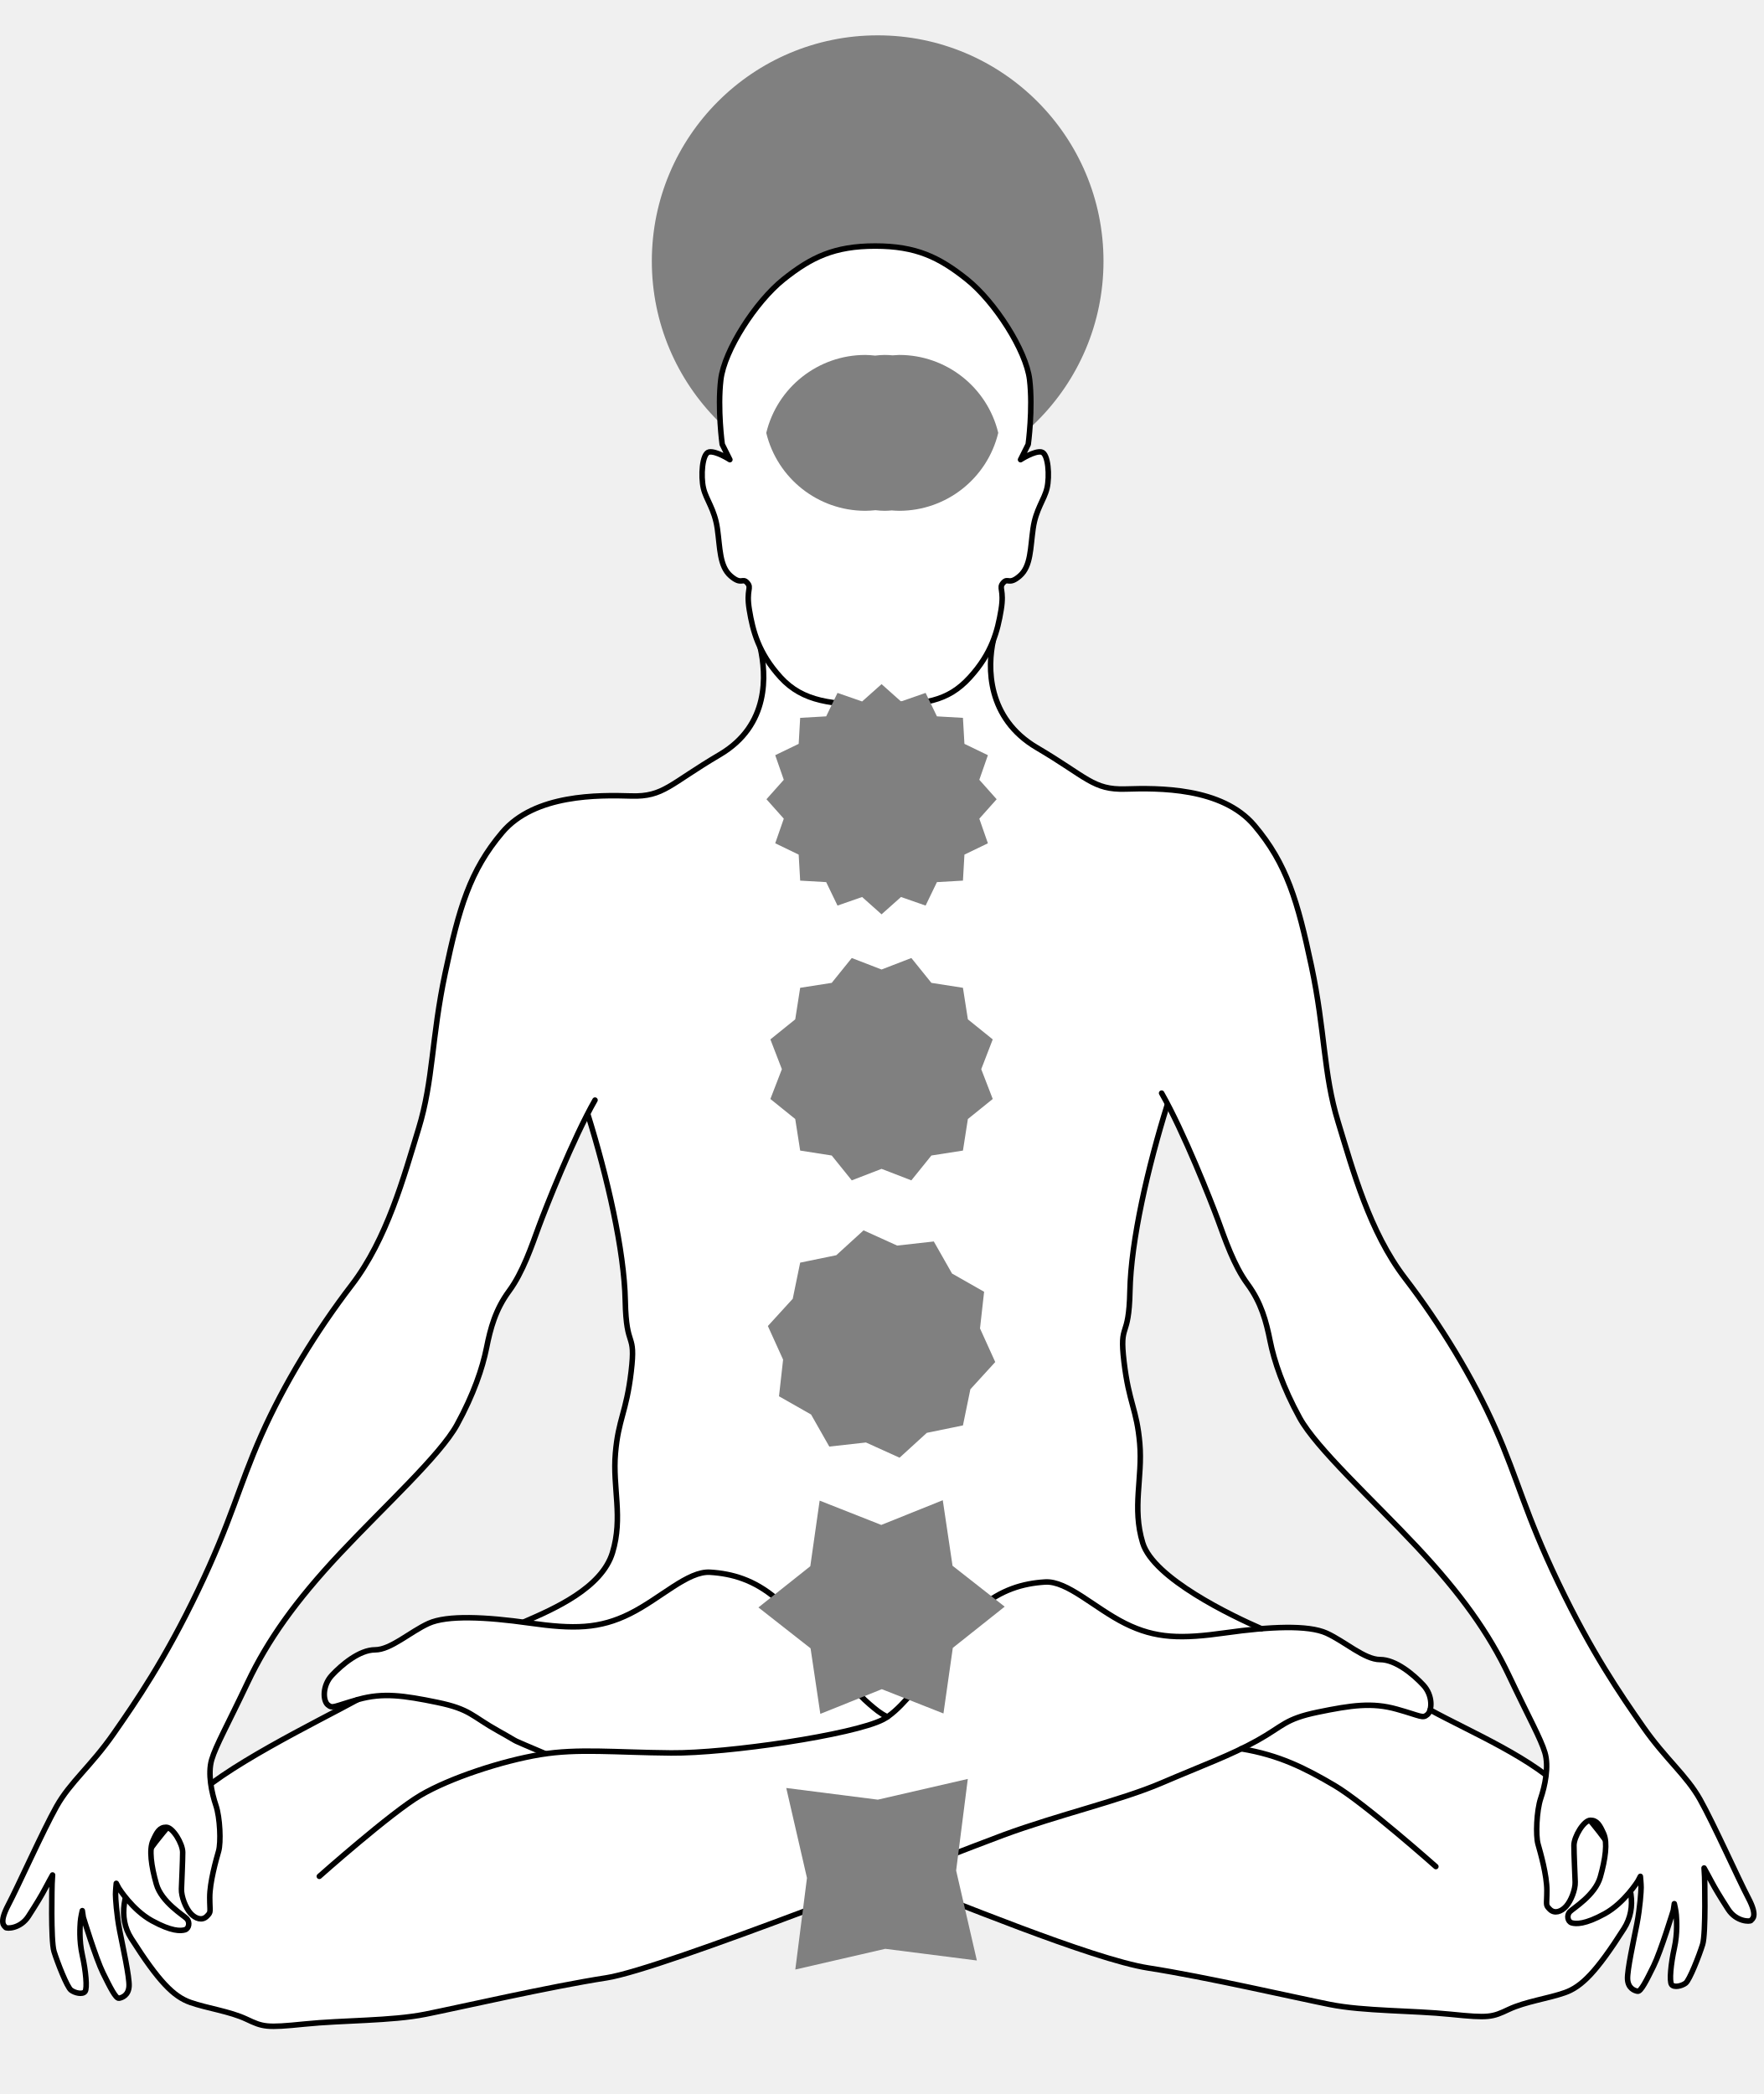
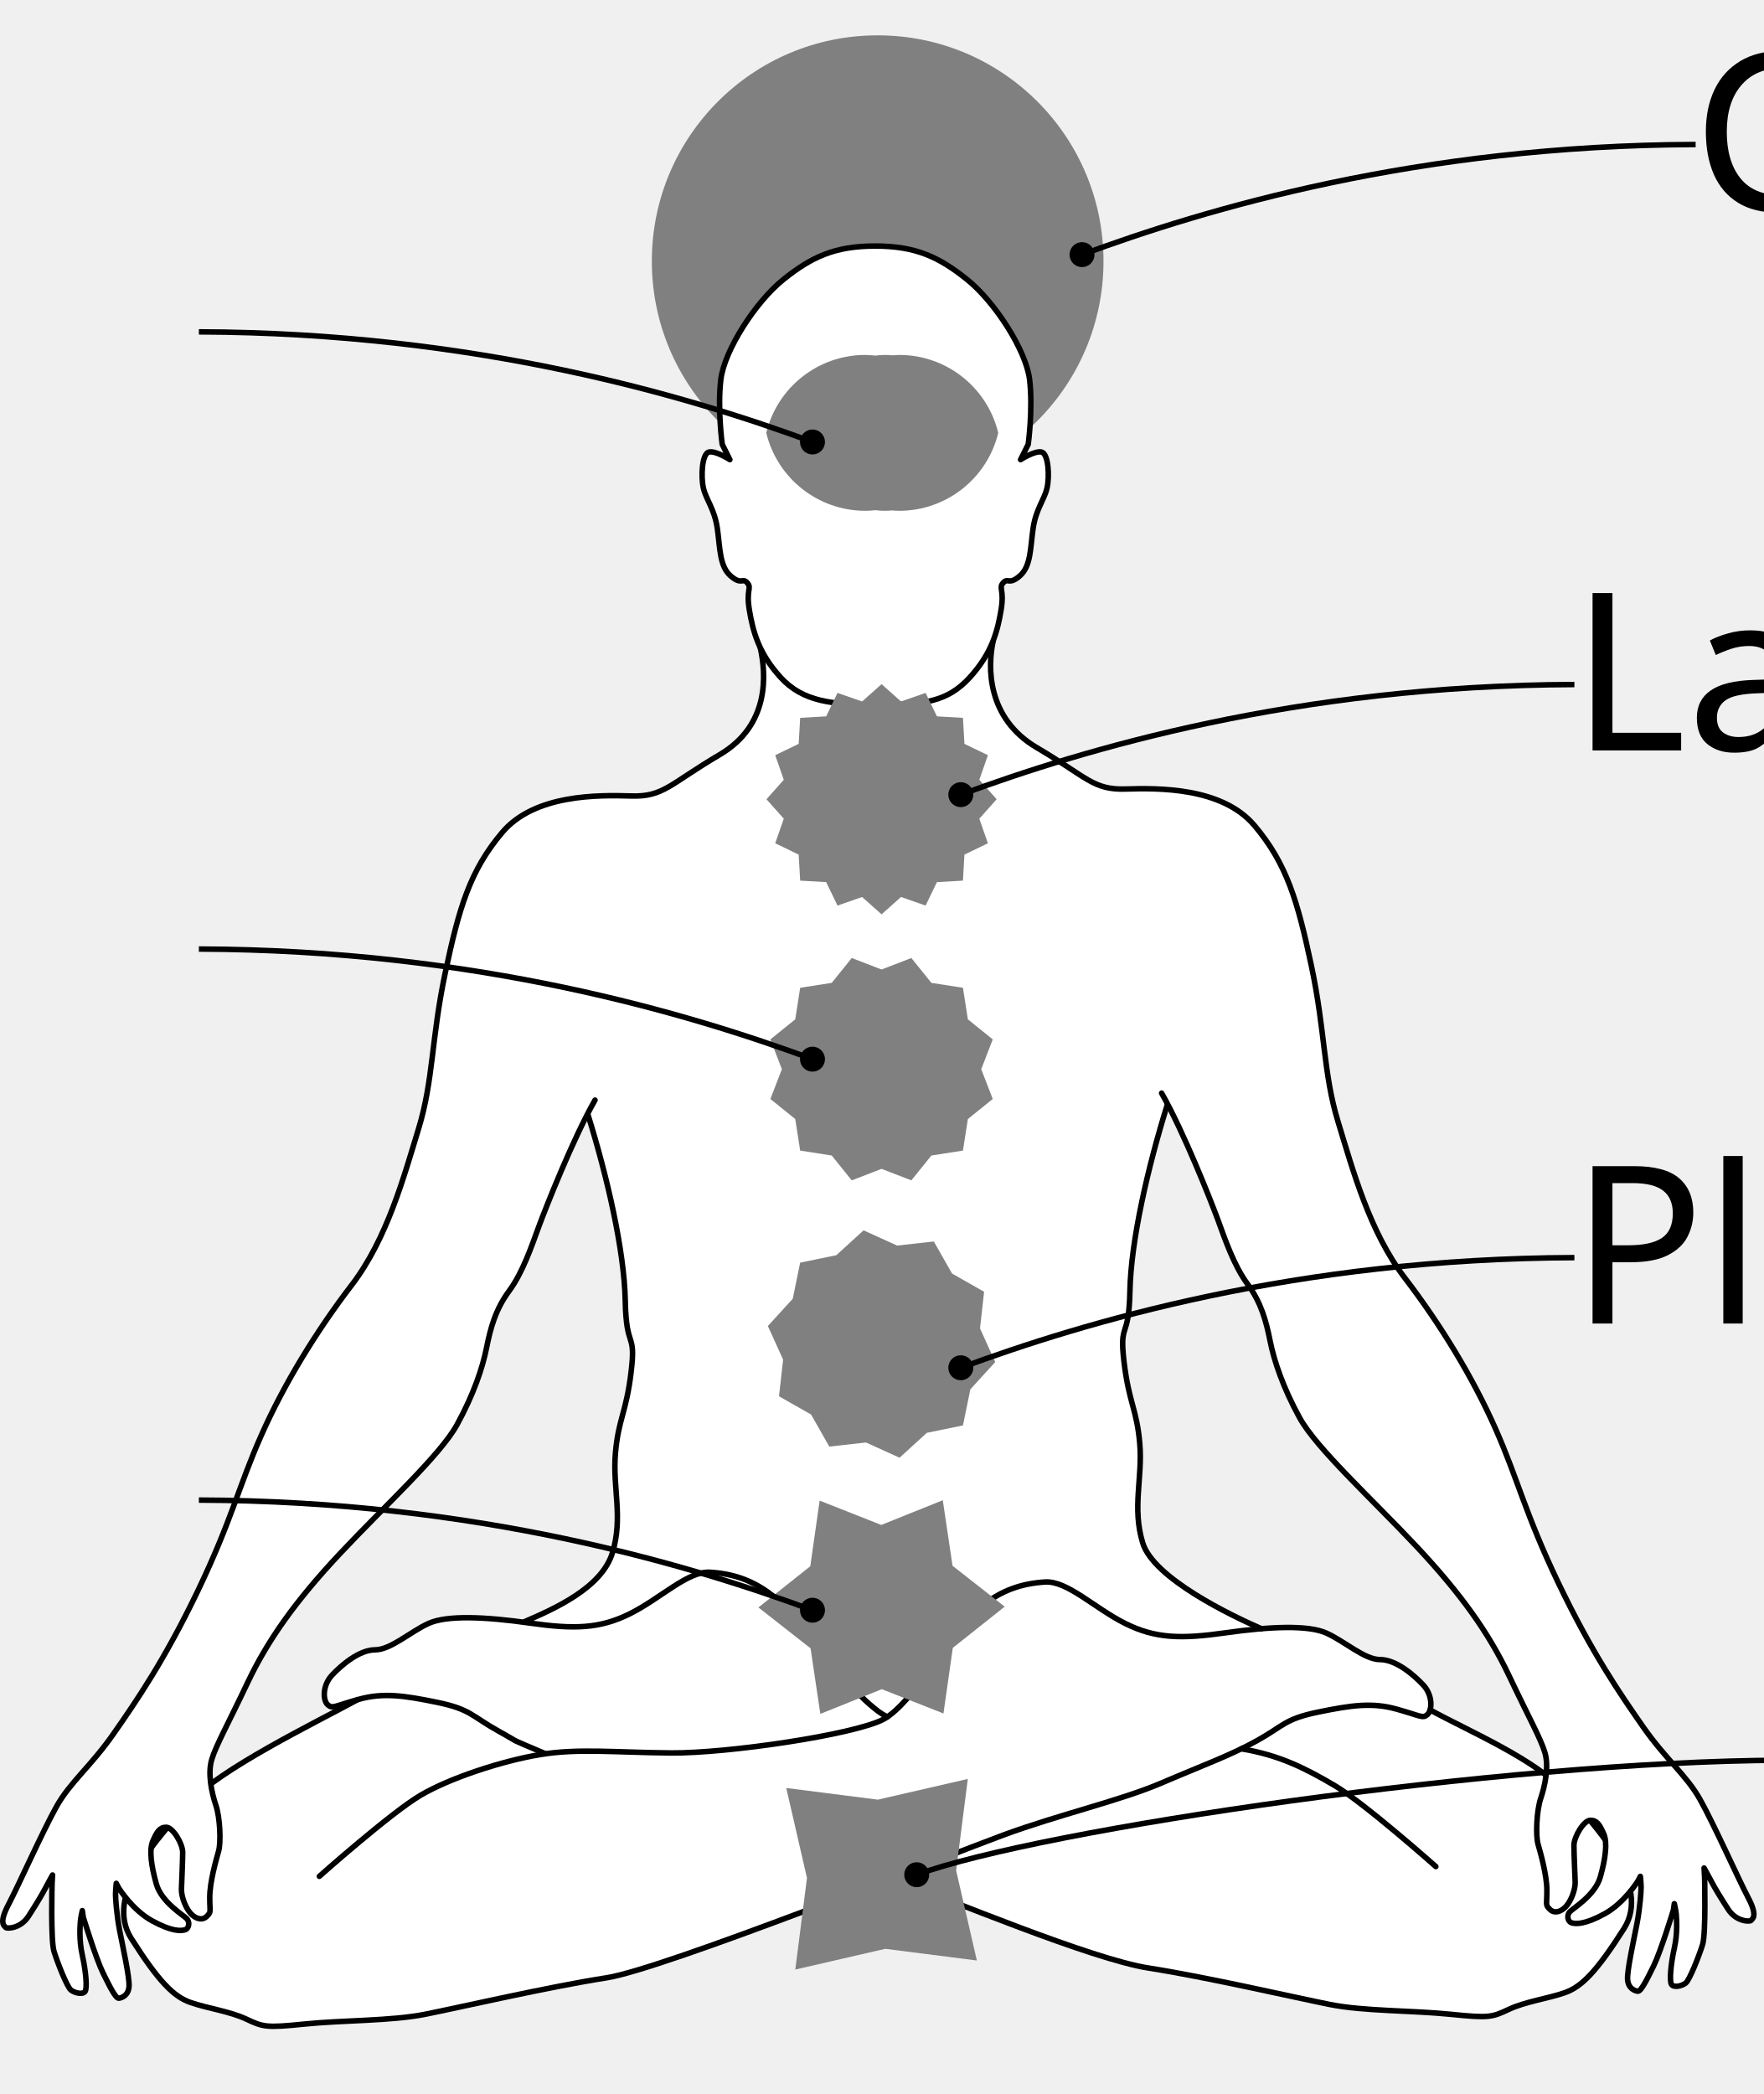
<svg xmlns="http://www.w3.org/2000/svg" width="320" height="380" viewBox="0 0 320 380" id="svg2" version="1.1">
-   <defs id="defs4" />
+   <defs id="defs4">
+     <marker orient="auto" refY="0" refX="0" id="marker10809" style="overflow:visible">
+       <path id="path10811" d="m -2.5,-1 c 0,2.76 -2.24,5 -5,5 -2.76,0 -5,-2.24 -5,-5 0,-2.76 2.24,-5 5,-5 2.76,0 5,2.24 5,5 z" style="fill:#000000;fill-opacity:1;fill-rule:evenodd;stroke:#000000;stroke-width:1pt;stroke-opacity:1" transform="matrix(0.4,0,0,0.4,2.96,0.4)" />
+     </marker>
+   </defs>
  <g id="layer2" transform="translate(-2.785331,11.84113)">
    <circle style="opacity:1;fill:#808080;fill-opacity:1;fill-rule:nonzero;stroke:none;stroke-width:1;stroke-linecap:round;stroke-linejoin:round;stroke-miterlimit:4;stroke-dasharray:none;stroke-dashoffset:0;stroke-opacity:1" id="coronario" cx="162.054" cy="35.554" r="40.982" />
    <path id="path4218" d="m 60.735,328.657 c 0,0 13.006,-11.554 18.372,-14.71 5.366,-3.157 14.837,-6.25 21.718,-7.387 6.882,-1.136 13.46,-0.382 23.728,-0.292 10.268,0.089 33.125,-3.304 38.482,-6.071 5.357,-2.768 13.488,-16.87 17.466,-20.216 3.977,-3.346 7.892,-4.483 11.932,-4.735 4.041,-0.253 8.965,4.735 14.521,7.513 5.556,2.778 10.228,2.841 18.246,1.705 8.018,-1.136 14.963,-1.452 18.309,0.063 3.346,1.515 6.882,4.798 9.723,4.798 2.841,0 6.061,2.715 7.829,4.609 1.768,1.894 1.641,4.609 0.758,5.366 -0.884,0.758 -1.105,0.272 -5.569,-0.978 -4.464,-1.25 -8.214,-0.714 -14.286,0.536 -6.071,1.25 -6.25,2.5 -11.071,5.179 -4.821,2.679 -9.821,4.464 -17.321,7.679 -7.5,3.214 -18.571,5.714 -28.75,9.464 -10.179,3.75 -61.607,24.286 -71.964,25.893 C 102.5,348.679 86.25,352.429 80,353.679 c -6.25,1.25 -15,1.071 -21.964,1.786 -6.964,0.714 -7.5,0.536 -10.536,-0.893 -3.036,-1.429 -7.143,-1.964 -10.179,-3.036 -3.036,-1.071 -5.714,-3.75 -10.714,-11.607 -5,-7.857 4.821,-18.214 10.357,-24.464 5.536,-6.25 16.964,-11.071 24.107,-15 7.143,-3.929 33.571,-16.607 38.929,-18.929 5.357,-2.321 11.964,-5.179 13.929,-11.607 1.964,-6.429 0,-11.786 0.536,-18.036 0.536,-6.25 1.964,-7.321 2.857,-14.821 0.893,-7.5 -0.893,-3.75 -1.071,-12.857 -0.179,-9.107 -3.254,-22.516 -6.825,-33.945 l 0,-6.1 105.233,-1.518 0,5.849 c -3.571,11.429 -6.647,24.838 -6.825,33.945 -0.179,9.107 -1.964,5.357 -1.071,12.857 0.893,7.5 2.321,8.571 2.857,14.821 0.536,6.25 -1.429,11.607 0.536,18.036 1.964,6.429 8.571,9.286 13.929,11.607 5.357,2.321 31.786,15 38.929,18.929 7.143,3.929 18.571,8.75 24.107,15 5.536,6.25 15.357,16.607 10.357,24.464 -5,7.857 -7.679,10.536 -10.714,11.607 -3.036,1.071 -7.143,1.607 -10.179,3.036 -3.036,1.429 -3.571,1.607 -10.536,0.893 -6.964,-0.714 -15.714,-0.536 -21.964,-1.786 -6.25,-1.25 -22.5,-5 -32.857,-6.607 -10.357,-1.607 -61.786,-22.143 -71.964,-25.893 -10.179,-3.75 -21.25,-6.25 -28.75,-9.464 -7.5,-3.214 -12.5,-5 -17.321,-7.679 -4.821,-2.679 -5,-3.929 -11.071,-5.179 -6.071,-1.25 -9.821,-1.786 -14.286,-0.536 -4.464,1.25 -4.685,1.736 -5.569,0.978 -0.884,-0.758 -1.01,-3.472 0.758,-5.366 1.768,-1.894 4.988,-4.609 7.829,-4.609 2.841,0 6.377,-3.283 9.723,-4.798 3.346,-1.515 10.291,-1.2 18.309,-0.063 8.018,1.136 12.69,1.073 18.246,-1.705 5.556,-2.778 10.48,-7.766 14.521,-7.513 4.041,0.253 7.955,1.389 11.932,4.735 3.977,3.346 12.109,17.448 17.466,20.216 5.357,2.768 28.214,6.161 38.482,6.071 10.268,-0.089 16.846,-0.844 23.728,0.292 6.882,1.136 16.352,4.23 21.718,7.387 5.366,3.157 18.372,14.71 18.372,14.71" style="opacity:1;fill:#ffffff;fill-opacity:1;fill-rule:nonzero;stroke:none;stroke-width:1;stroke-linecap:round;stroke-linejoin:round;stroke-miterlimit:4;stroke-dasharray:none;stroke-dashoffset:0;stroke-opacity:1" />
    <path style="opacity:1;fill:none;fill-opacity:1;fill-rule:nonzero;stroke:#000000;stroke-width:1;stroke-linecap:round;stroke-linejoin:round;stroke-miterlimit:4;stroke-dasharray:none;stroke-dashoffset:0;stroke-opacity:1" d="m 214.658,182.652 0,5.849 c -3.571,11.429 -6.647,24.838 -6.825,33.945 -0.179,9.107 -1.964,5.357 -1.071,12.857 0.893,7.5 2.321,8.571 2.857,14.821 0.536,6.25 -1.429,11.607 0.536,18.036 1.964,6.429 16.177,13.237 21.534,15.559 m 30.619,14.739 c 7.143,3.929 19.275,8.988 24.811,15.238 5.536,6.25 15.357,16.607 10.357,24.464 -5,7.857 -7.679,10.536 -10.714,11.607 -3.036,1.071 -7.143,1.607 -10.179,3.036 -3.036,1.429 -3.571,1.607 -10.536,0.893 -6.964,-0.714 -15.714,-0.536 -21.964,-1.786 -6.25,-1.25 -22.5,-5 -32.857,-6.607 -10.357,-1.607 -36.496,-12.587 -46.674,-16.337 m -62.77,-22.553 c -7.5,-3.214 -3.771,-1.468 -8.592,-4.147 -4.821,-2.679 -5,-3.929 -11.071,-5.179 -6.071,-1.25 -9.821,-1.786 -14.286,-0.536 -4.464,1.25 -4.685,1.736 -5.569,0.978 -0.884,-0.758 -1.01,-3.472 0.758,-5.366 1.768,-1.894 4.988,-4.609 7.829,-4.609 2.841,0 6.377,-3.283 9.723,-4.798 3.346,-1.515 10.291,-1.2 18.309,-0.063 8.018,1.136 12.69,1.073 18.246,-1.705 5.556,-2.778 10.48,-7.766 14.521,-7.513 4.041,0.253 7.955,1.389 11.932,4.735 3.977,3.346 12.402,15.355 17.019,19.234 1.116,0.938 1.838,1.592 3.219,2.28 m 64.219,5.79 c 6.882,1.136 11.57,3.506 16.936,6.663 5.366,3.157 18.372,14.71 18.372,14.71" id="path4214" />
    <path style="opacity:1;fill:none;fill-opacity:1;fill-rule:nonzero;stroke:#000000;stroke-width:1;stroke-linecap:round;stroke-linejoin:round;stroke-miterlimit:4;stroke-dasharray:none;stroke-dashoffset:0;stroke-opacity:1" d="m 60.735,328.657 c 0,0 13.006,-11.554 18.372,-14.71 5.366,-3.157 14.837,-6.25 21.718,-7.387 6.882,-1.136 13.46,-0.382 23.728,-0.292 10.268,0.089 33.125,-3.304 38.482,-6.071 5.357,-2.768 13.488,-16.87 17.466,-20.216 3.977,-3.346 7.892,-4.483 11.932,-4.735 4.041,-0.253 8.965,4.735 14.521,7.513 5.556,2.778 10.228,2.841 18.246,1.705 8.018,-1.136 14.963,-1.452 18.309,0.063 3.346,1.515 6.882,4.798 9.723,4.798 2.841,0 6.061,2.715 7.829,4.609 1.768,1.894 1.641,4.609 0.758,5.366 -0.884,0.758 -1.105,0.272 -5.569,-0.978 -4.464,-1.25 -8.214,-0.714 -14.286,0.536 -6.071,1.25 -6.25,2.5 -11.071,5.179 -4.821,2.679 -9.821,4.464 -17.321,7.679 -7.5,3.214 -18.571,5.714 -28.75,9.464 -10.179,3.75 -61.607,24.286 -71.964,25.893 C 102.5,348.679 86.25,352.429 80,353.679 c -6.25,1.25 -15,1.071 -21.964,1.786 -6.964,0.714 -7.5,0.536 -10.536,-0.893 -3.036,-1.429 -7.143,-1.964 -10.179,-3.036 -3.036,-1.071 -5.714,-3.75 -10.714,-11.607 -5,-7.857 4.821,-18.214 10.357,-24.464 5.536,-6.25 23.564,-14.937 30.707,-18.866 m 30.28,-14.143 c 5.357,-2.321 14.013,-6.098 15.978,-12.527 1.964,-6.429 0,-11.786 0.536,-18.036 0.536,-6.25 1.964,-7.321 2.857,-14.821 0.893,-7.5 -0.893,-3.75 -1.071,-12.857 -0.179,-9.107 -3.254,-22.516 -6.825,-33.945 l 0,-6.1 105.233,-1.518" id="path4204" />
    <path style="opacity:1;fill:#ffffff;fill-opacity:1;fill-rule:nonzero;stroke:#000000;stroke-width:1;stroke-linecap:round;stroke-linejoin:round;stroke-miterlimit:4;stroke-dasharray:none;stroke-dashoffset:0;stroke-opacity:1" d="m 110.761,187.796 c -4.015,7.042 -8.976,19.632 -10.226,23.025 -1.25,3.393 -2.857,8.214 -5.357,11.607 -2.5,3.393 -3.393,6.786 -4.107,10.357 -0.714,3.571 -2.321,8.393 -5.357,13.929 -3.036,5.536 -13.214,14.821 -21.25,23.393 -8.036,8.571 -13.08,15.67 -16.741,23.393 -3.661,7.723 -5.759,11.429 -6.518,13.973 -0.759,2.545 0,6.071 0.759,8.304 0.759,2.232 0.938,6.741 0.491,8.304 -0.446,1.562 -1.607,5.625 -1.607,8.393 0,2.768 0.312,2.589 -0.536,3.438 -0.848,0.848 -2.054,0.446 -2.946,-0.536 -0.893,-0.982 -1.696,-3.036 -1.652,-4.42 0.045,-1.384 0.223,-5.089 0.223,-6.652 0,-1.562 -1.786,-4.554 -2.991,-4.554 -1.205,0 -1.696,0.848 -2.411,2.455 -0.714,1.607 -0.312,4.554 0.625,7.857 0.938,3.304 4.955,5.67 5.536,6.295 0.58,0.625 0.402,1.786 -0.357,2.009 -0.759,0.223 -2.411,0.312 -5.982,-1.652 -3.571,-1.964 -6.027,-5.938 -6.027,-5.938 l -0.446,-0.848 c 0,0 -0.134,1.339 -0.134,2.009 0,0.67 0.179,3.616 0.759,6.607 0.58,2.991 1.786,8.393 1.696,10.045 -0.089,1.652 -1.25,2.098 -1.83,2.188 -0.58,0.089 -1.607,-1.964 -2.902,-4.598 -1.295,-2.634 -3.571,-10.089 -3.571,-10.089 l -0.179,-1.205 c 0,0 -0.313,1.295 -0.357,2.054 -0.045,0.759 -0.268,3.214 0.357,6.027 0.625,2.812 0.938,6.027 0.491,6.607 -0.446,0.58 -1.83,0.268 -2.545,-0.268 -0.714,-0.536 -2.455,-5 -3.08,-7.009 -0.625,-2.009 -0.357,-12.277 -0.357,-12.277 l 0.089,-1.607 c 0,0 -0.848,1.518 -1.384,2.545 -0.536,1.027 -1.518,2.679 -2.991,4.955 -1.473,2.277 -3.973,2.277 -4.152,2.009 C 3.616,337.652 2.5,337.25 4.286,333.857 6.071,330.464 10.536,320.464 13.036,316 c 2.5,-4.464 6.25,-7.321 10.357,-13.214 C 27.5,296.893 32.679,289.393 38.75,276.714 c 6.071,-12.679 7.321,-18.75 11.429,-28.036 4.107,-9.286 10,-18.929 16.429,-27.321 6.429,-8.393 9.464,-19.643 12.143,-28.393 2.679,-8.75 2.321,-16.429 4.821,-28.214 2.5,-11.786 4.464,-18.571 10.357,-25.536 5.893,-6.964 17.5,-6.786 23.393,-6.607 5.893,0.179 6.964,-2.143 16.071,-7.5 9.107,-5.357 8.433,-14.597 7.361,-19.418 0.147,0.304 42.286,-1.338 42.286,-1.338 -1.071,4.821 -1.194,14.136 7.913,19.493 9.107,5.357 10.179,7.679 16.071,7.5 5.893,-0.179 17.5,-0.357 23.393,6.607 5.893,6.964 7.857,13.75 10.357,25.536 2.5,11.786 2.143,19.464 4.821,28.214 2.679,8.75 5.714,20 12.143,28.393 6.429,8.393 12.321,18.036 16.429,27.321 4.107,9.286 5.357,15.357 11.429,28.036 6.071,12.679 11.25,20.179 15.357,26.071 4.107,5.893 7.857,8.75 10.357,13.214 2.5,4.464 6.964,14.464 8.75,17.857 1.786,3.393 0.67,3.795 0.491,4.062 -0.179,0.268 -2.679,0.268 -4.152,-2.009 -1.473,-2.277 -2.455,-3.929 -2.991,-4.955 -0.536,-1.027 -1.384,-2.545 -1.384,-2.545 l 0.089,1.607 c 0,0 0.268,10.268 -0.357,12.277 -0.625,2.009 -2.366,6.473 -3.08,7.009 -0.714,0.536 -2.098,0.848 -2.545,0.268 -0.446,-0.58 -0.134,-3.795 0.491,-6.607 0.625,-2.812 0.402,-5.268 0.357,-6.027 -0.045,-0.759 -0.357,-2.054 -0.357,-2.054 l -0.179,1.205 c 0,0 -2.277,7.455 -3.571,10.089 -1.295,2.634 -2.321,4.688 -2.902,4.598 -0.58,-0.089 -1.741,-0.536 -1.83,-2.188 -0.089,-1.652 1.116,-7.054 1.696,-10.045 0.58,-2.991 0.759,-5.938 0.759,-6.607 0,-0.67 -0.134,-2.009 -0.134,-2.009 l -0.446,0.848 c 0,0 -2.455,3.973 -6.027,5.938 -3.571,1.964 -5.223,1.875 -5.982,1.652 -0.759,-0.223 -0.938,-1.384 -0.357,-2.009 0.58,-0.625 4.598,-2.991 5.536,-6.295 0.938,-3.304 1.339,-6.25 0.625,-7.857 -0.714,-1.607 -1.205,-2.455 -2.411,-2.455 -1.205,0 -2.991,2.991 -2.991,4.554 0,1.562 0.179,5.268 0.223,6.652 0.045,1.384 -0.759,3.438 -1.652,4.42 -0.893,0.982 -2.098,1.384 -2.946,0.536 -0.848,-0.848 -0.536,-0.67 -0.536,-3.438 0,-2.768 -1.161,-6.83 -1.607,-8.393 -0.446,-1.562 -0.268,-6.071 0.491,-8.304 0.759,-2.232 1.518,-5.759 0.759,-8.304 -0.759,-2.545 -2.857,-6.25 -6.518,-13.973 -3.661,-7.723 -8.705,-14.821 -16.741,-23.393 -8.036,-8.571 -18.214,-17.857 -21.25,-23.393 -3.036,-5.536 -4.643,-10.357 -5.357,-13.929 -0.714,-3.571 -1.607,-6.964 -4.107,-10.357 -2.5,-3.393 -4.107,-8.214 -5.357,-11.607 -1.25,-3.393 -6.21,-15.983 -10.226,-23.025" id="path3402" />
    <path style="opacity:1;fill:#ffffff;fill-opacity:1;fill-rule:nonzero;stroke:#000000;stroke-width:1;stroke-linecap:round;stroke-linejoin:round;stroke-miterlimit:4;stroke-dasharray:none;stroke-dashoffset:0;stroke-opacity:1" d="m 144.957,38.87 c -5.051,4.041 -10.733,12.879 -11.364,18.183 -0.631,5.303 0.253,11.743 0.253,11.743 l 1.389,2.778 c 0,0 -2.525,-1.641 -3.788,-1.389 -1.263,0.253 -1.515,4.419 -1.01,6.566 0.505,2.147 2.02,3.788 2.525,7.324 0.505,3.536 0.379,6.819 2.399,8.586 2.02,1.768 2.147,0.253 3.03,1.263 0.884,1.01 -0.253,1.136 0.379,4.924 0.631,3.788 1.641,7.829 5.682,12.248 4.041,4.419 9.351,4.968 17.694,4.968 8.343,0 12.582,-0.548 16.622,-4.968 4.041,-4.419 5.051,-8.46 5.682,-12.248 0.631,-3.788 -0.505,-3.914 0.379,-4.924 0.884,-1.01 1.01,0.505 3.03,-1.263 2.02,-1.768 1.894,-5.051 2.399,-8.586 0.505,-3.536 2.02,-5.177 2.525,-7.324 0.505,-2.147 0.253,-6.313 -1.01,-6.566 -1.263,-0.253 -3.788,1.389 -3.788,1.389 l 1.389,-2.778 c 0,0 0.884,-6.44 0.253,-11.743 -0.631,-5.303 -6.313,-14.142 -11.364,-18.183 -5.051,-4.041 -9.242,-6.061 -16.653,-6.061 -7.41,0 -11.602,2.02 -16.653,6.061 z" id="path4206" />
    <path style="opacity:1;fill:#808080;fill-opacity:1;fill-rule:nonzero;stroke:none;stroke-width:1;stroke-linecap:round;stroke-linejoin:round;stroke-miterlimit:4;stroke-dasharray:none;stroke-dashoffset:0;stroke-opacity:1" d="m 159.793,52.57 a 18.498,18.498 0 0 0 -17.955,14.146 18.498,18.498 0 0 0 17.955,14.139 18.498,18.498 0 0 0 1.869,-0.111 14.142,14.142 0 0 0 1.666,0.111 14.142,14.142 0 0 0 1.268,-0.068 18.498,18.498 0 0 0 1.385,0.068 18.498,18.498 0 0 0 17.957,-14.145 18.498,18.498 0 0 0 -17.957,-14.141 18.498,18.498 0 0 0 -1.23,0.072 14.142,14.142 0 0 0 -1.422,-0.072 14.142,14.142 0 0 0 -1.725,0.123 18.498,18.498 0 0 0 -1.811,-0.123 z" id="frontal" />
    <path style="opacity:1;fill:#808080;fill-opacity:1;fill-rule:nonzero;stroke:none;stroke-width:1;stroke-linecap:round;stroke-linejoin:round;stroke-miterlimit:4;stroke-dasharray:none;stroke-dashoffset:0;stroke-opacity:1" id="laringeo" d="m 177.53,147.966 -4.72,0.271 -2.056,4.257 -4.464,-1.556 -3.529,3.146 -3.529,-3.146 -4.464,1.556 -2.056,-4.257 -4.72,-0.271 -0.271,-4.72 -4.257,-2.056 1.556,-4.464 -3.146,-3.529 3.146,-3.529 -1.556,-4.464 4.257,-2.056 0.271,-4.72 4.72,-0.271 2.056,-4.257 4.464,1.556 3.529,-3.146 3.529,3.146 4.464,-1.556 2.056,4.257 4.72,0.271 0.271,4.72 4.257,2.056 -1.556,4.464 3.146,3.529 -3.146,3.529 1.556,4.464 -4.257,2.056 z" />
    <path d="m 177.53,196.954 -5.725,0.896 -3.638,4.51 -5.406,-2.087 -5.406,2.087 -3.638,-4.51 -5.725,-0.896 -0.896,-5.725 -4.51,-3.638 2.087,-5.406 -2.087,-5.406 4.51,-3.638 0.896,-5.725 5.725,-0.896 3.638,-4.51 5.406,2.087 5.406,-2.087 3.638,4.51 5.725,0.896 0.896,5.725 4.51,3.638 -2.087,5.406 2.087,5.406 -4.51,3.638 z" id="cardiaco" style="opacity:1;fill:#808080;fill-opacity:1;fill-rule:nonzero;stroke:none;stroke-width:1;stroke-linecap:round;stroke-linejoin:round;stroke-miterlimit:4;stroke-dasharray:none;stroke-dashoffset:0;stroke-opacity:1" />
    <path style="opacity:1;fill:#808080;fill-opacity:1;fill-rule:nonzero;stroke:none;stroke-width:1;stroke-linecap:round;stroke-linejoin:round;stroke-miterlimit:4;stroke-dasharray:none;stroke-dashoffset:0;stroke-opacity:1" id="plexosolar" d="m 177.53,246.83 -6.557,1.348 -4.945,4.513 -6.097,-2.764 -6.653,0.744 -3.308,-5.82 -5.82,-3.308 0.744,-6.653 -2.764,-6.097 4.513,-4.945 1.348,-6.557 6.557,-1.348 4.945,-4.513 6.097,2.764 6.653,-0.744 3.308,5.82 5.82,3.308 -0.744,6.653 2.764,6.097 -4.513,4.945 z" />
    <path d="m 173.994,299.106 -11.186,-4.412 -11.158,4.484 -1.772,-11.894 -9.462,-7.421 9.414,-7.481 1.696,-11.905 11.186,4.412 11.158,-4.484 1.772,11.894 9.462,7.421 -9.414,7.481 z" id="sacro" style="opacity:1;fill:#808080;fill-opacity:1;fill-rule:nonzero;stroke:none;stroke-width:1;stroke-linecap:round;stroke-linejoin:round;stroke-miterlimit:4;stroke-dasharray:none;stroke-dashoffset:0;stroke-opacity:1" />
    <path style="opacity:1;fill:#808080;fill-opacity:1;fill-rule:nonzero;stroke:none;stroke-width:1;stroke-linecap:round;stroke-linejoin:round;stroke-miterlimit:4;stroke-dasharray:none;stroke-dashoffset:0;stroke-opacity:1" id="basico" d="m 180.055,343.931 -16.62,-2.118 -16.327,3.76 2.118,-16.62 -3.76,-16.327 16.62,2.118 16.327,-3.76 -2.118,16.62 z" />
+     <text xml:space="preserve" style="font-style:normal;font-weight:normal;font-size:40px;line-height:1.25;font-family:sans-serif;letter-spacing:0px;word-spacing:0px;fill:#000000;fill-opacity:1;stroke:none" x="309.911" y="26.346" id="text51">
+       <tspan id="tspan49" x="309.911" y="26.346" style="font-style:normal;font-variant:normal;font-weight:normal;font-stretch:normal;font-family:Madelican;-inkscape-font-specification:Madelican">Coronário</tspan>
+     </text>
+     <path style="color:#000000;clip-rule:nonzero;display:inline;overflow:visible;visibility:visible;opacity:1;isolation:auto;mix-blend-mode:normal;color-interpolation:sRGB;color-interpolation-filters:linearRGB;solid-color:#000000;solid-opacity:1;fill:none;fill-opacity:1;fill-rule:nonzero;stroke:#000000;stroke-width:1;stroke-linecap:butt;stroke-linejoin:miter;stroke-miterlimit:4;stroke-dasharray:none;stroke-dashoffset:0;stroke-opacity:1;marker-end:url(#marker10809);color-rendering:auto;image-rendering:auto;shape-rendering:auto;text-rendering:auto;enable-background:accumulate" d="m 310.492,14.381 c -50.548,0.162 -89.07,11.759 -111.388,19.999" id="polyline283" />
+     <text id="text736" y="124.346" x="287.911" style="font-style:normal;font-weight:normal;font-size:40px;line-height:1.25;font-family:sans-serif;letter-spacing:0px;word-spacing:0px;fill:#000000;fill-opacity:1;stroke:none" xml:space="preserve">
+       <tspan style="font-style:normal;font-variant:normal;font-weight:normal;font-stretch:normal;font-family:Madelican;-inkscape-font-specification:Madelican" y="124.346" x="287.911" id="tspan734">Laringeo</tspan>
+     </text>
+     <path id="path738" d="m 288.492,112.381 c -50.548,0.162 -89.07,11.759 -111.388,19.999" style="color:#000000;clip-rule:nonzero;display:inline;overflow:visible;visibility:visible;opacity:1;isolation:auto;mix-blend-mode:normal;color-interpolation:sRGB;color-interpolation-filters:linearRGB;solid-color:#000000;solid-opacity:1;fill:none;fill-opacity:1;fill-rule:nonzero;stroke:#000000;stroke-width:1;stroke-linecap:butt;stroke-linejoin:miter;stroke-miterlimit:4;stroke-dasharray:none;stroke-dashoffset:0;stroke-opacity:1;marker-end:url(#marker10809);color-rendering:auto;image-rendering:auto;shape-rendering:auto;text-rendering:auto;enable-background:accumulate" />
+     <text xml:space="preserve" style="font-style:normal;font-weight:normal;font-size:40px;line-height:1.25;font-family:sans-serif;letter-spacing:0px;word-spacing:0px;fill:#000000;fill-opacity:1;stroke:none" x="287.911" y="228.346" id="text742">
+       <tspan id="tspan740" x="287.911" y="228.346" style="font-style:normal;font-variant:normal;font-weight:normal;font-stretch:normal;font-family:Madelican;-inkscape-font-specification:Madelican">Plexo Solar</tspan>
+       <tspan x="287.911" y="289" style="font-style:normal;font-variant:normal;font-weight:normal;font-stretch:normal;font-family:Madelican;-inkscape-font-specification:Madelican" id="tspan752" />
+     </text>
+     <path style="color:#000000;clip-rule:nonzero;display:inline;overflow:visible;visibility:visible;opacity:1;isolation:auto;mix-blend-mode:normal;color-interpolation:sRGB;color-interpolation-filters:linearRGB;solid-color:#000000;solid-opacity:1;fill:none;fill-opacity:1;fill-rule:nonzero;stroke:#000000;stroke-width:1;stroke-linecap:butt;stroke-linejoin:miter;stroke-miterlimit:4;stroke-dasharray:none;stroke-dashoffset:0;stroke-opacity:1;marker-end:url(#marker10809);color-rendering:auto;image-rendering:auto;shape-rendering:auto;text-rendering:auto;enable-background:accumulate" d="m 288.492,216.381 c -50.548,0.162 -89.07,11.759 -111.388,19.999" id="path744" />
+     <text id="text748" y="318.346" x="331.911" style="font-style:normal;font-weight:normal;font-size:40px;line-height:1.25;font-family:sans-serif;letter-spacing:0px;word-spacing:0px;fill:#000000;fill-opacity:1;stroke:none" xml:space="preserve">
+       <tspan style="font-style:normal;font-variant:normal;font-weight:normal;font-stretch:normal;font-family:Madelican;-inkscape-font-specification:Madelican" y="318.346" x="331.911" id="tspan746">Básico</tspan>
+     </text>
+     <path id="path750" d="m 326.284,307.591 c -50.548,0.162 -134.862,12.549 -157.18,20.788" style="color:#000000;clip-rule:nonzero;display:inline;overflow:visible;visibility:visible;opacity:1;isolation:auto;mix-blend-mode:normal;color-interpolation:sRGB;color-interpolation-filters:linearRGB;solid-color:#000000;solid-opacity:1;fill:none;fill-opacity:1;fill-rule:nonzero;stroke:#000000;stroke-width:1;stroke-linecap:butt;stroke-linejoin:miter;stroke-miterlimit:4;stroke-dasharray:none;stroke-dashoffset:0;stroke-opacity:1;marker-end:url(#marker10809);color-rendering:auto;image-rendering:auto;shape-rendering:auto;text-rendering:auto;enable-background:accumulate" />
+     <path id="path754" d="m 38.876,48.381 c 50.548,0.162 89.07,11.759 111.388,19.999" style="color:#000000;clip-rule:nonzero;display:inline;overflow:visible;visibility:visible;opacity:1;isolation:auto;mix-blend-mode:normal;color-interpolation:sRGB;color-interpolation-filters:linearRGB;solid-color:#000000;solid-opacity:1;fill:none;fill-opacity:1;fill-rule:nonzero;stroke:#000000;stroke-width:1;stroke-linecap:butt;stroke-linejoin:miter;stroke-miterlimit:4;stroke-dasharray:none;stroke-dashoffset:0;stroke-opacity:1;marker-end:url(#marker10809);color-rendering:auto;image-rendering:auto;shape-rendering:auto;text-rendering:auto;enable-background:accumulate" />
+     <text id="text758" y="54.346" x="30.314" style="font-style:normal;font-weight:normal;font-size:40px;line-height:1.25;font-family:sans-serif;text-align:end;letter-spacing:0px;word-spacing:0px;text-anchor:end;fill:#000000;fill-opacity:1;stroke:none" xml:space="preserve">
+       <tspan style="font-style:normal;font-variant:normal;font-weight:normal;font-stretch:normal;font-family:Madelican;-inkscape-font-specification:Madelican;text-align:end;text-anchor:end" y="54.346" x="30.314" id="tspan756">Frontal</tspan>
+     </text>
+     <text xml:space="preserve" style="font-style:normal;font-weight:normal;font-size:40px;line-height:1.25;font-family:sans-serif;text-align:end;letter-spacing:0px;word-spacing:0px;text-anchor:end;fill:#000000;fill-opacity:1;stroke:none" x="30.314" y="166.346" id="text762">
+       <tspan id="tspan760" x="30.314" y="166.346" style="font-style:normal;font-variant:normal;font-weight:normal;font-stretch:normal;font-family:Madelican;-inkscape-font-specification:Madelican;text-align:end;text-anchor:end">Cardíaco</tspan>
+     </text>
+     <text id="text766" y="266.346" x="30.314" style="font-style:normal;font-weight:normal;font-size:40px;line-height:1.25;font-family:sans-serif;text-align:end;letter-spacing:0px;word-spacing:0px;text-anchor:end;fill:#000000;fill-opacity:1;stroke:none" xml:space="preserve">
+       <tspan style="font-style:normal;font-variant:normal;font-weight:normal;font-stretch:normal;font-family:Madelican;-inkscape-font-specification:Madelican;text-align:end;text-anchor:end" y="266.346" x="30.314" id="tspan764">Sacro</tspan>
+     </text>
+     <path style="color:#000000;clip-rule:nonzero;display:inline;overflow:visible;visibility:visible;opacity:1;isolation:auto;mix-blend-mode:normal;color-interpolation:sRGB;color-interpolation-filters:linearRGB;solid-color:#000000;solid-opacity:1;fill:none;fill-opacity:1;fill-rule:nonzero;stroke:#000000;stroke-width:1;stroke-linecap:butt;stroke-linejoin:miter;stroke-miterlimit:4;stroke-dasharray:none;stroke-dashoffset:0;stroke-opacity:1;marker-end:url(#marker10809);color-rendering:auto;image-rendering:auto;shape-rendering:auto;text-rendering:auto;enable-background:accumulate" d="m 38.876,160.381 c 50.548,0.162 89.07,11.759 111.388,19.999" id="path768" />
+     <path id="path770" d="m 38.876,260.381 c 50.548,0.162 89.07,11.759 111.388,19.999" style="color:#000000;clip-rule:nonzero;display:inline;overflow:visible;visibility:visible;opacity:1;isolation:auto;mix-blend-mode:normal;color-interpolation:sRGB;color-interpolation-filters:linearRGB;solid-color:#000000;solid-opacity:1;fill:none;fill-opacity:1;fill-rule:nonzero;stroke:#000000;stroke-width:1;stroke-linecap:butt;stroke-linejoin:miter;stroke-miterlimit:4;stroke-dasharray:none;stroke-dashoffset:0;stroke-opacity:1;marker-end:url(#marker10809);color-rendering:auto;image-rendering:auto;shape-rendering:auto;text-rendering:auto;enable-background:accumulate" />
  </g>
</svg>
